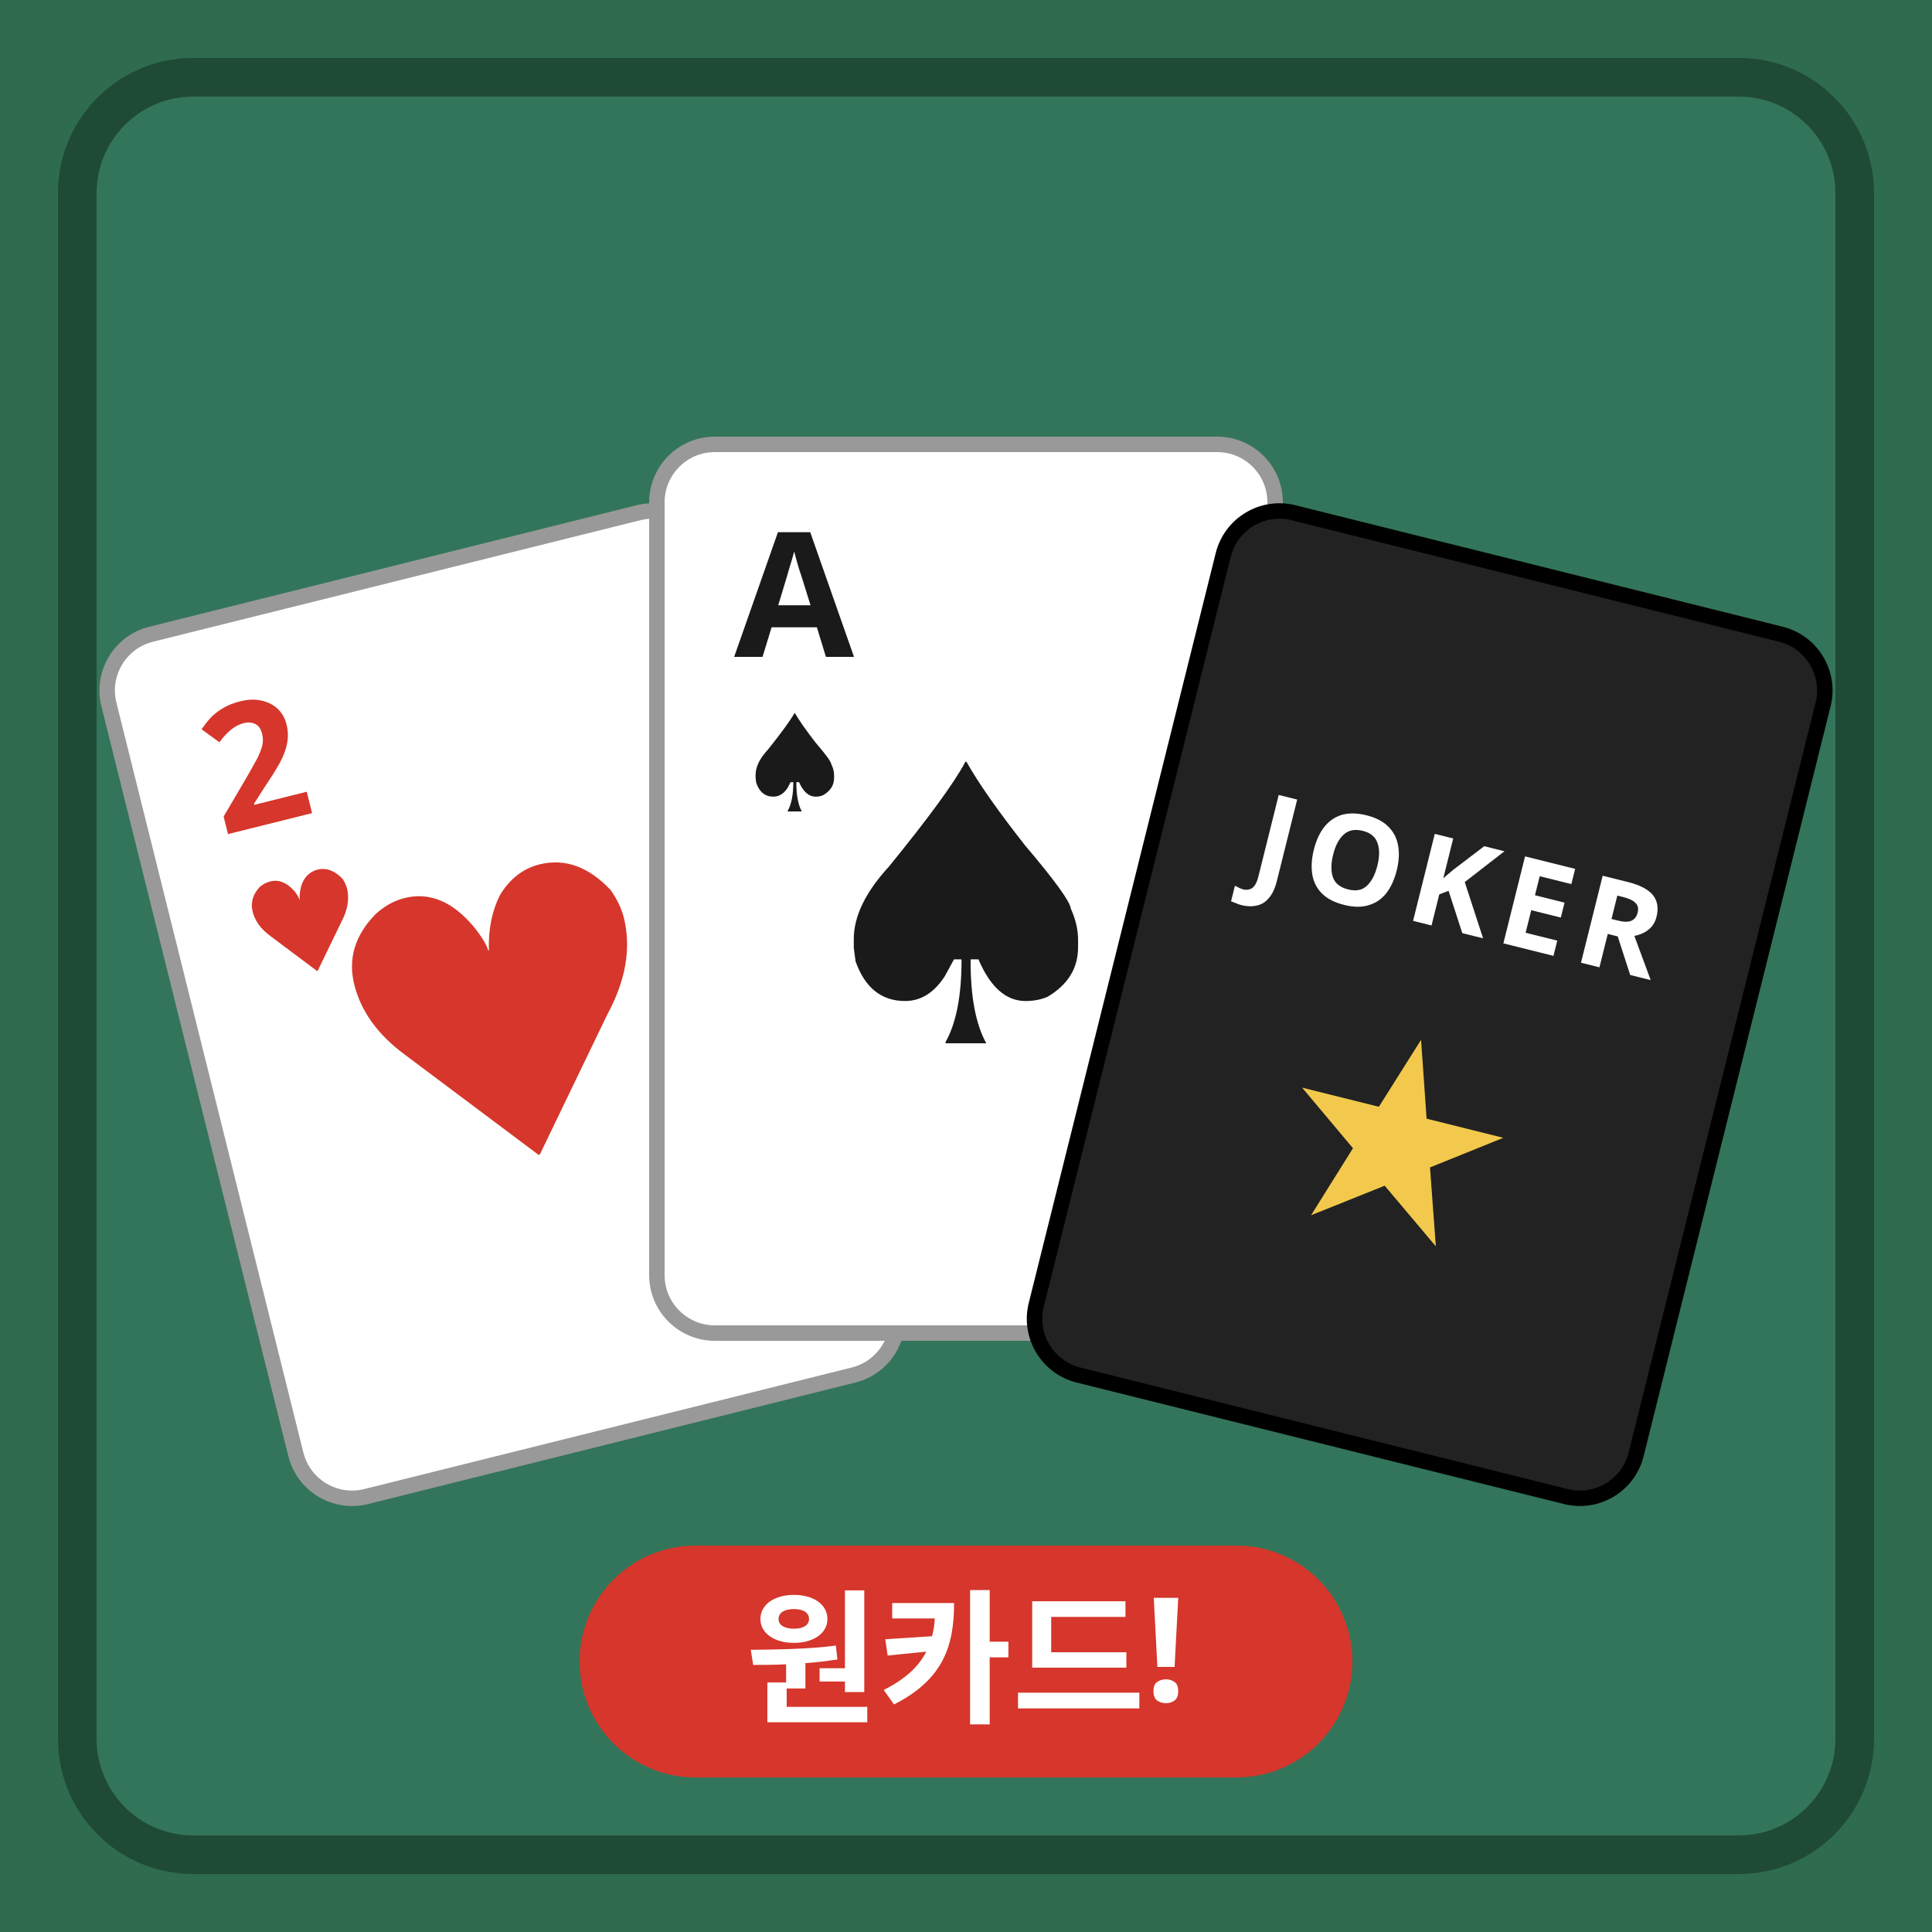
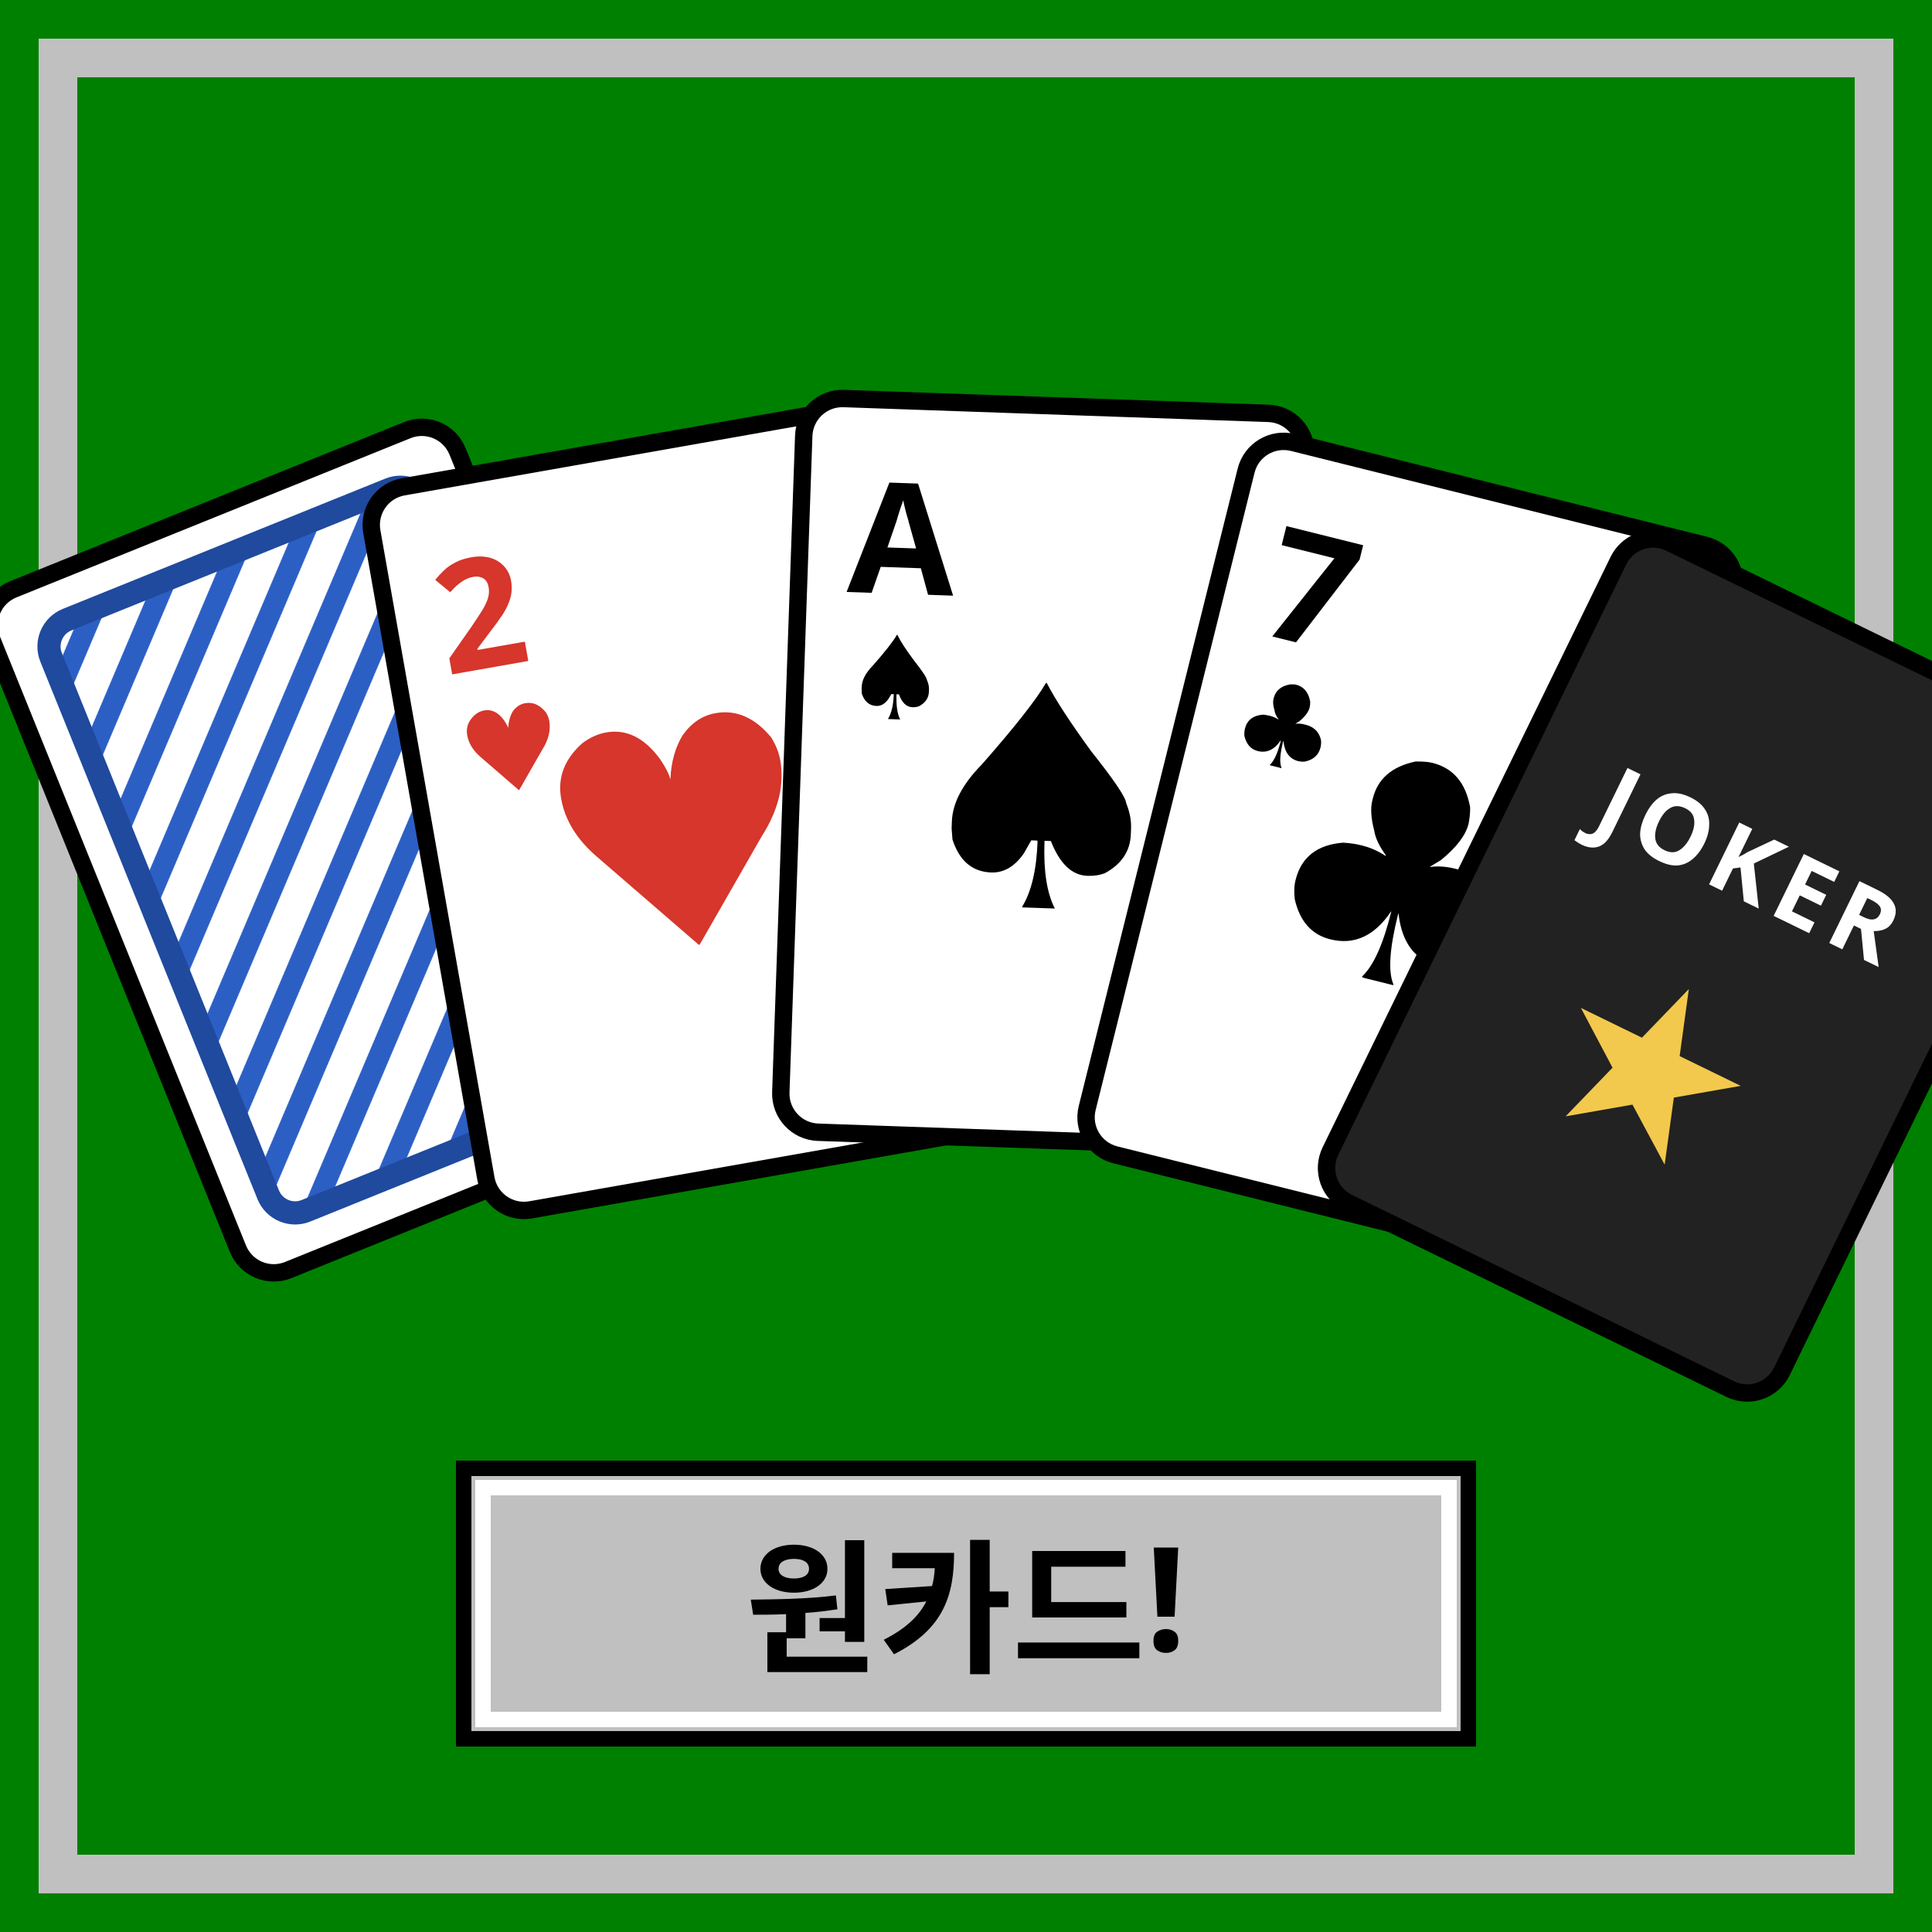
<svg xmlns="http://www.w3.org/2000/svg" viewBox="0 0 100 100">
-   <rect width="100" height="100" fill="#2E6B4F" />
-   <rect x="4" y="4" width="92" height="92" rx="6" fill="#33755A" stroke="#1F4A36" stroke-width="2" />
+   <rect width="100" height="100" fill="#008000" />
+   <rect x="3" y="3" width="94" height="94" fill="none" stroke="#C0C0C0" stroke-width="2" />
+   <defs>
+     <pattern id="x" width="4" height="4" patternUnits="userSpaceOnUse">
+       <path d="M0 4L4 0M-1 1l2-2M3 5l2-2" stroke="#2C5FC4" stroke-width="1.1" />
+     </pattern>
+   </defs>
  <g font-family="Rubik, 'Gothic A1', sans-serif" font-weight="900">
-     <g transform="translate(26 52) rotate(-14)">
-       <rect x="-16" y="-23" width="32" height="46" rx="3" fill="#fff" stroke="#999" stroke-width="0.8" />
-       <text x="-12" y="-12" font-size="9" fill="#D6362B">2</text>
-       <text x="-12" y="-4" font-size="7" fill="#D6362B">♥</text>
-       <text x="0" y="8" font-size="20" text-anchor="middle" fill="#D6362B">♥</text>
+     <g transform="translate(18 44) rotate(-22)">
+       <rect x="-13" y="-19" width="26" height="38" rx="2" fill="#fff" stroke="#000" stroke-width="0.9" />
+       <rect x="-10.5" y="-16.5" width="21" height="33" rx="1.5" fill="url(#x)" stroke="#1F4A9E" stroke-width="1.2" />
    </g>
-     <g transform="translate(50 46) rotate(0)">
-       <rect x="-16" y="-23" width="32" height="46" rx="3" fill="#fff" stroke="#999" stroke-width="0.8" />
-       <text x="-12" y="-12" font-size="9" fill="#1A1A1A">A</text>
-       <text x="-12" y="-4" font-size="7" fill="#1A1A1A">♠</text>
-       <text x="0" y="8" font-size="20" text-anchor="middle" fill="#1A1A1A">♠</text>
+     <g transform="translate(35 42) rotate(-10)">
+       <rect x="-13" y="-19" width="26" height="38" rx="2" fill="#fff" stroke="#000" stroke-width="0.9" />
+       <text x="-10.5" y="-9" font-size="8" fill="#D6362B">2</text>
+       <text x="-10.5" y="-2.5" font-size="6" fill="#D6362B">♥</text>
+       <text x="0" y="7" font-size="16" text-anchor="middle" fill="#D6362B">♥</text>
+       <text x="10.5" y="9" font-size="8" fill="#D6362B" transform="rotate(180 10.5 9)" text-anchor="end">2</text>
    </g>
-     <g transform="translate(74 52) rotate(14)">
-       <rect x="-16" y="-23" width="32" height="46" rx="3" fill="#222" stroke="#000" stroke-width="0.8" />
-       <text x="0" y="-4" font-size="6.5" text-anchor="middle" fill="#fff" letter-spacing="0.5">JOKER</text>
-       <text x="0" y="12" font-size="14" text-anchor="middle" fill="#F2C94C">★</text>
+     <g transform="translate(54 40) rotate(2)">
+       <rect x="-13" y="-19" width="26" height="38" rx="2" fill="#fff" stroke="#000" stroke-width="0.9" />
+       <text x="-10.5" y="-9" font-size="8" fill="#000">A</text>
+       <text x="-10.5" y="-2.5" font-size="6" fill="#000">♠</text>
+       <text x="0" y="7" font-size="16" text-anchor="middle" fill="#000">♠</text>
+     </g>
+     <g transform="translate(73 44) rotate(14)">
+       <rect x="-13" y="-19" width="26" height="38" rx="2" fill="#fff" stroke="#000" stroke-width="0.9" />
+       <text x="-10.5" y="-9" font-size="8" fill="#000">7</text>
+       <text x="-10.5" y="-2.5" font-size="6" fill="#000">♣</text>
+       <text x="0" y="7" font-size="16" text-anchor="middle" fill="#000">♣</text>
+     </g>
+     <g transform="translate(88 50) rotate(26)">
+       <rect x="-13" y="-19" width="26" height="38" rx="2" fill="#222" stroke="#000" stroke-width="0.9" />
+       <text x="0" y="-4" font-size="5" text-anchor="middle" fill="#fff" letter-spacing="0.4">JOKER</text>
+       <text x="0" y="10" font-size="12" text-anchor="middle" fill="#F2C94C">★</text>
    </g>
  </g>
-   <rect x="30" y="80" width="40" height="12" rx="6" fill="#D6362B" />
-   <text x="50" y="88.6" font-family="'Gothic A1', sans-serif" font-size="7.5" font-weight="900" text-anchor="middle" fill="#fff">원카드!</text>
+   <rect x="24" y="76" width="52" height="14" fill="#C0C0C0" stroke="#000" stroke-width="0.8" />
+   <rect x="25" y="77" width="50" height="12" fill="none" stroke="#fff" stroke-width="0.8" />
+   <text x="50" y="86" font-family="'Gothic A1', sans-serif" font-size="7.5" font-weight="900" text-anchor="middle" fill="#000">원카드!</text>
</svg>
